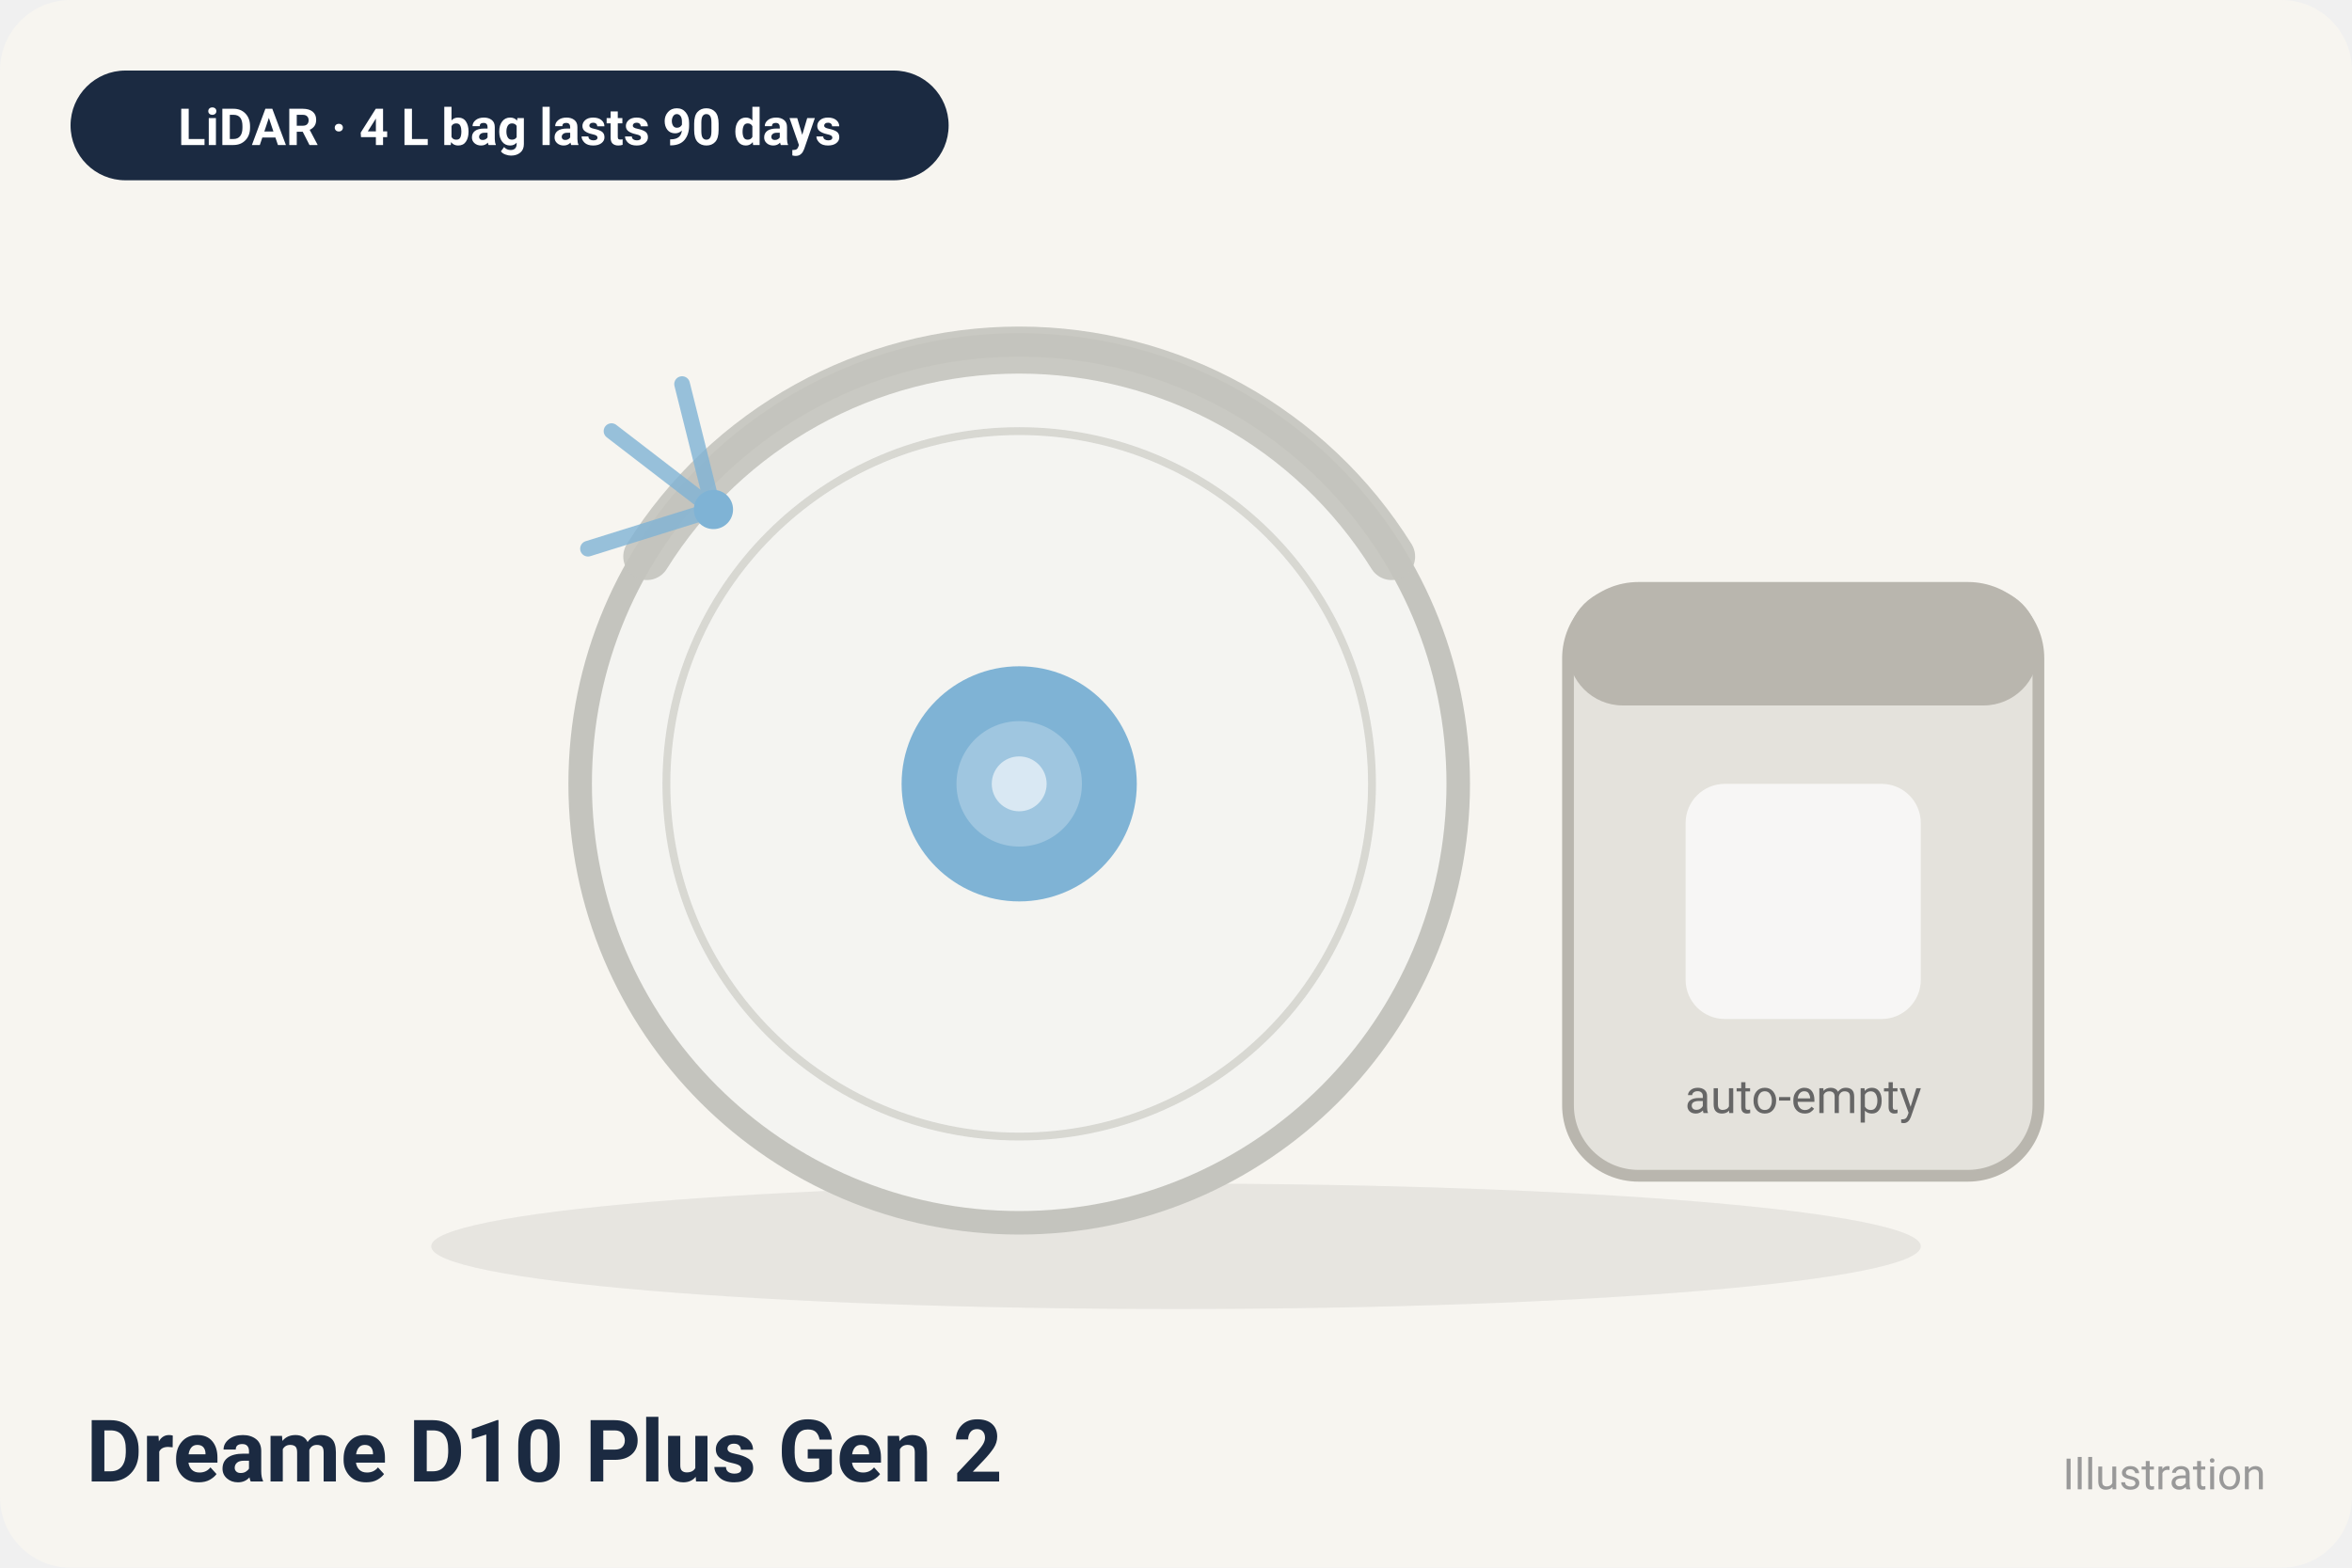
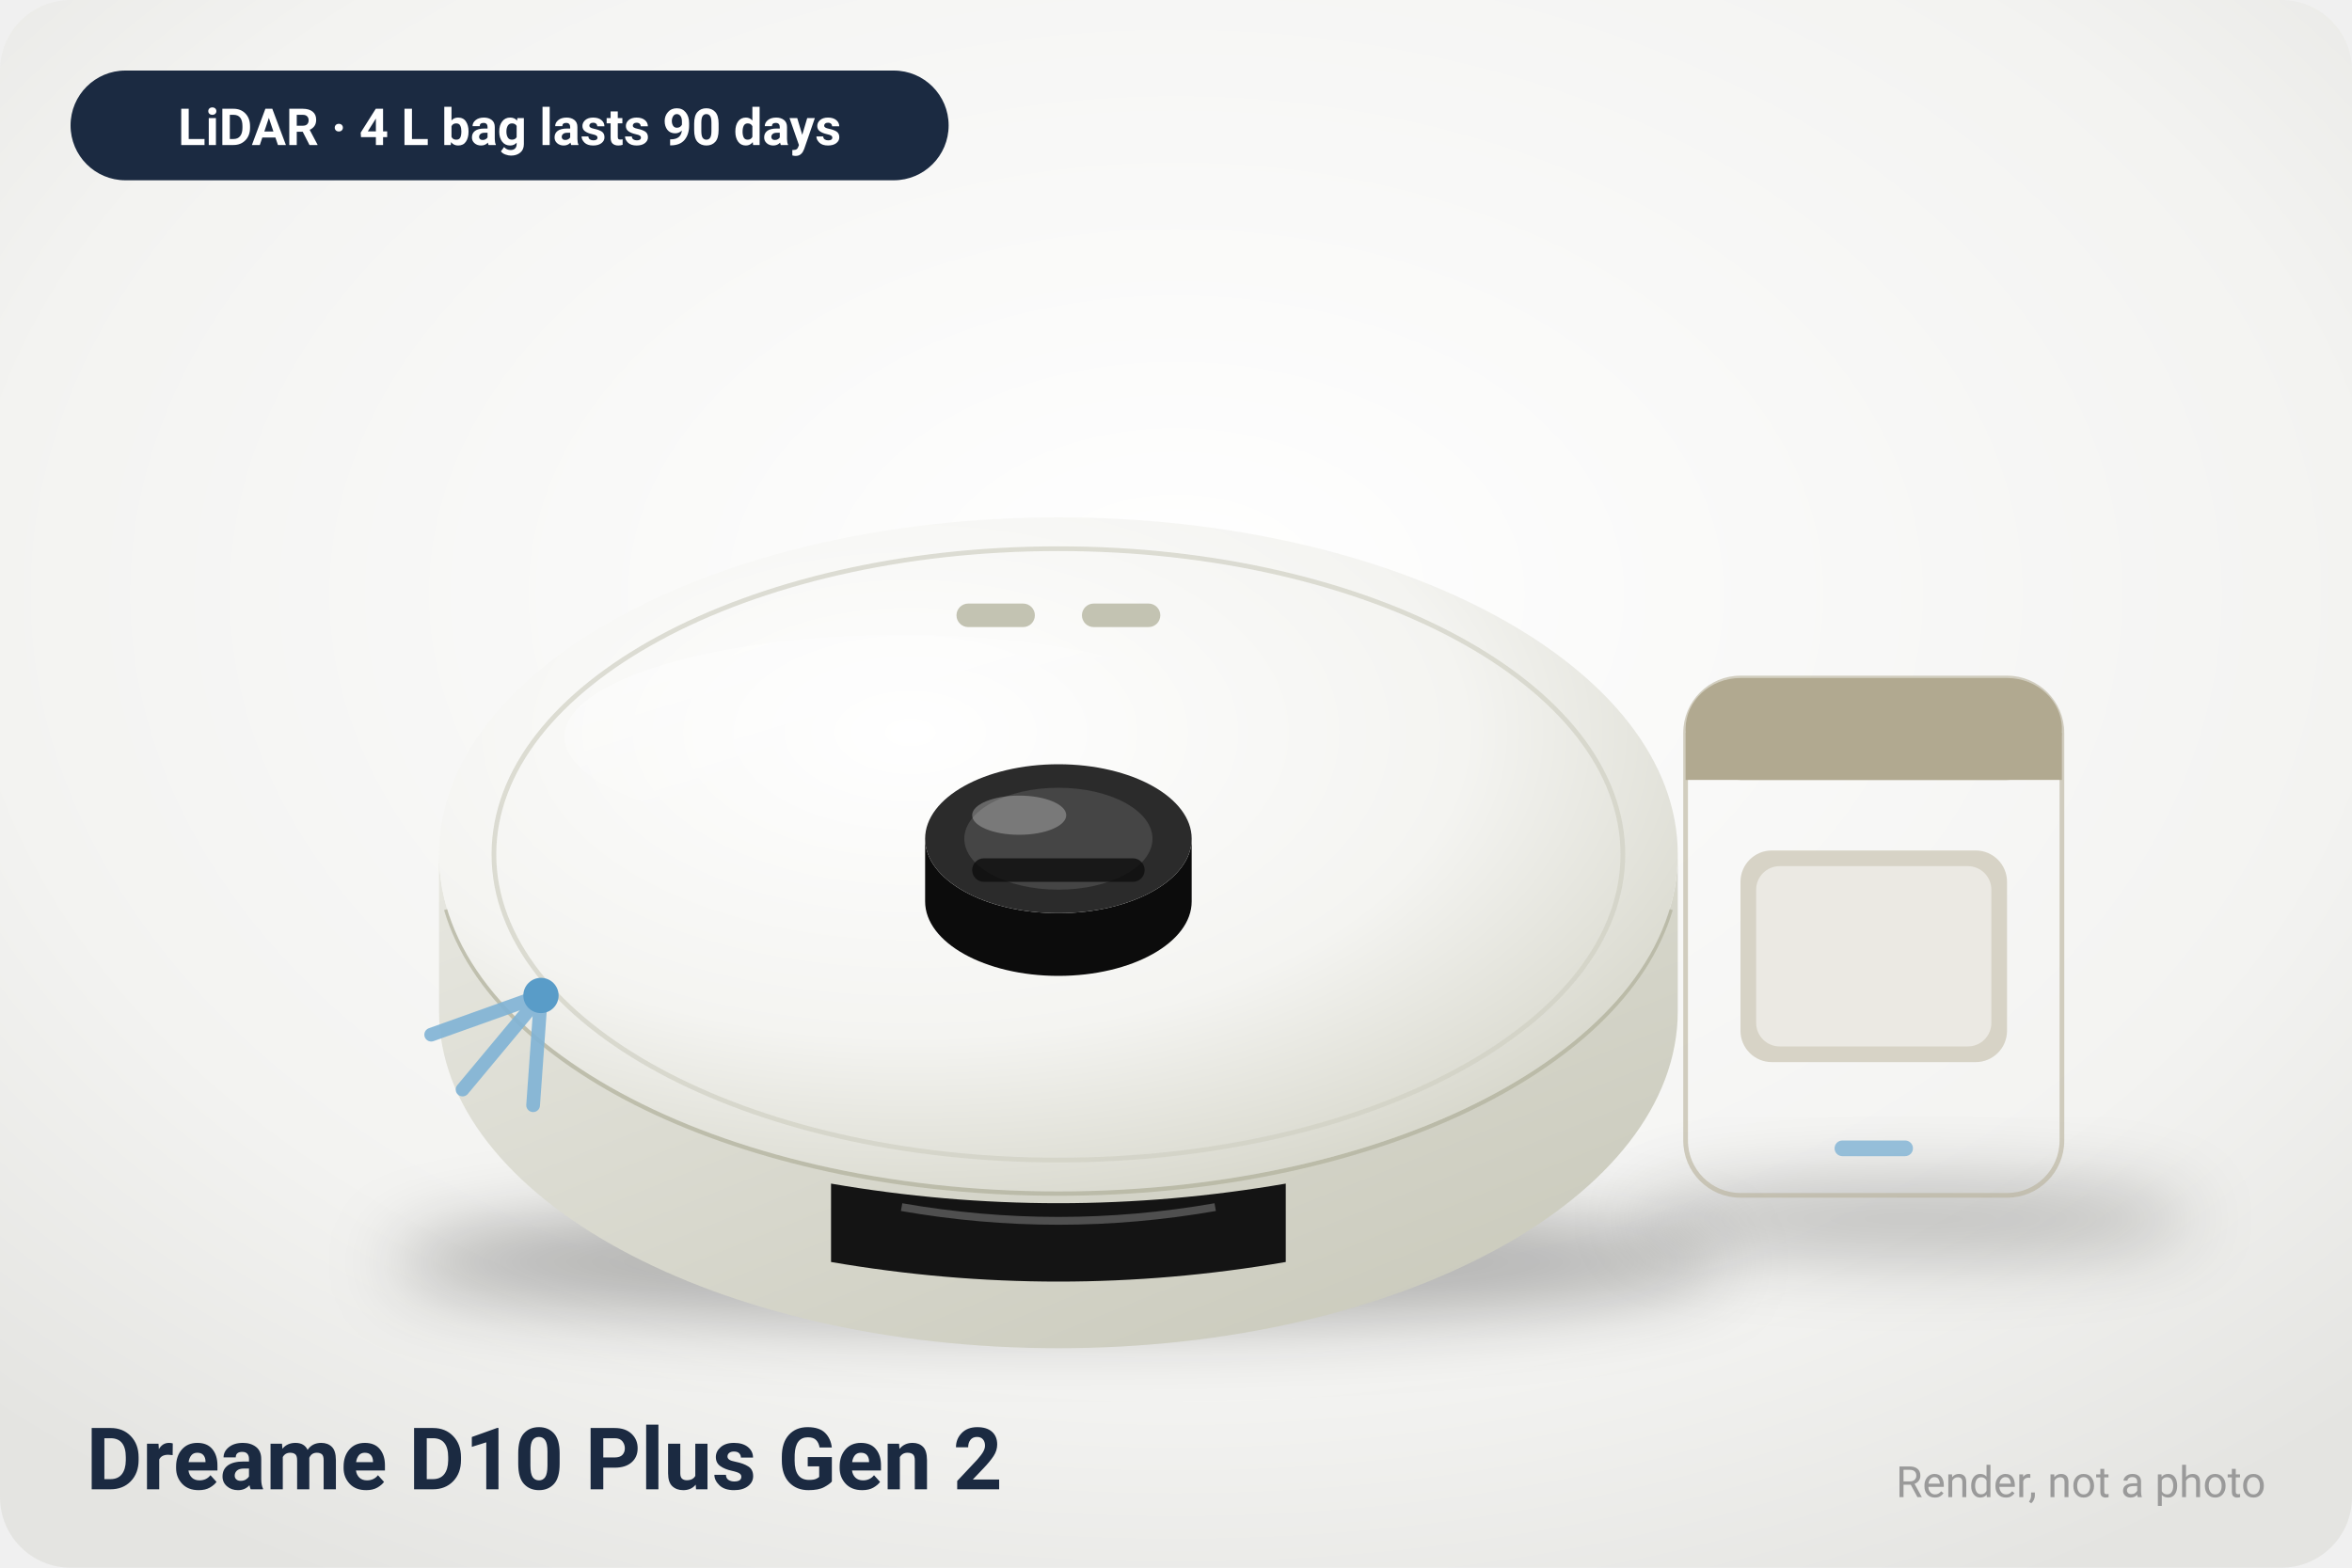
- <svg xmlns="http://www.w3.org/2000/svg" viewBox="0 0 600 400" role="img" aria-label="Dreame D10 Plus Gen 2 (illustration)">
-   <rect width="600" height="400" rx="18" fill="#F7F5F0" />
-   <ellipse cx="300" cy="318" rx="190" ry="16" fill="#000" opacity="0.07" />
-   <rect x="400" y="150" width="120" height="150" rx="18" fill="#E4E2DC" stroke="#B9B6AE" stroke-width="3" />
-   <rect x="400" y="150" width="120" height="30" rx="14" fill="#B9B6AE" />
-   <rect x="430" y="200" width="60" height="60" rx="10" fill="#fff" opacity="0.7" />
-   <text x="460.0" y="284" text-anchor="middle" font-family="-apple-system,Segoe UI,Roboto,Helvetica,Arial,sans-serif" font-size="12" fill="#666">auto-empty</text>
-   <circle cx="260" cy="200" r="112" fill="#F4F4F1" stroke="#C4C4BE" stroke-width="6" />
-   <circle cx="260" cy="200" r="90" fill="none" stroke="#C4C4BE" stroke-width="2" opacity="0.6" />
-   <path d="M 165 142 A 112 112 0 0 1 355 142" fill="none" stroke="#C4C4BE" stroke-width="12" stroke-linecap="round" opacity="0.9" />
-   <circle cx="260" cy="200" r="30" fill="#7FB3D5" />
-   <circle cx="260" cy="200" r="16" fill="#fff" opacity="0.25" />
-   <circle cx="260" cy="200" r="7" fill="#fff" opacity="0.6" />
-   <g stroke="#7FB3D5" stroke-width="4" stroke-linecap="round" opacity="0.8">
-     <line x1="182" y1="130" x2="156" y2="110" />
-     <line x1="182" y1="130" x2="150" y2="140" />
-     <line x1="182" y1="130" x2="174" y2="98" />
+ <svg xmlns="http://www.w3.org/2000/svg" viewBox="0 0 600 400" role="img" aria-label="Dreame D10 Plus Gen 2 (product render)">
+   <defs>
+     <radialGradient id="cd10-bg" cx="50%" cy="38%" r="72%">
+       <stop offset="0" stop-color="#ffffff" />
+       <stop offset="0.7" stop-color="#f3f3f1" />
+       <stop offset="1" stop-color="#e4e4e1" />
+     </radialGradient>
+     <filter id="cd10-blur" x="-30%" y="-80%" width="160%" height="300%">
+       <feGaussianBlur stdDeviation="9" />
+     </filter>
+     <filter id="cd10-soft" x="-20%" y="-20%" width="140%" height="140%">
+       <feGaussianBlur stdDeviation="2.2" />
+     </filter>
+     <filter id="cd10-glow" x="-50%" y="-50%" width="200%" height="200%">
+       <feGaussianBlur stdDeviation="5" />
+     </filter>
+     <linearGradient id="cd10-front" x1="0" y1="0" x2="0.35" y2="1">
+       <stop offset="0" stop-color="#ffffff" />
+       <stop offset="0.55" stop-color="#F4F4F1" />
+       <stop offset="1" stop-color="#e0e0d7" />
+     </linearGradient>
+     <linearGradient id="cd10-side" x1="0" y1="0" x2="1" y2="1">
+       <stop offset="0" stop-color="#e7e7e0" />
+       <stop offset="1" stop-color="#c7c7b8" />
+     </linearGradient>
+     <linearGradient id="cd10-top" x1="0" y1="0" x2="1" y2="1">
+       <stop offset="0" stop-color="#ffffff" />
+       <stop offset="1" stop-color="#ffffff" />
+     </linearGradient>
+     <radialGradient id="cd10-dome" cx="38%" cy="32%" r="75%">
+       <stop offset="0" stop-color="#ffffff" />
+       <stop offset="0.6" stop-color="#F4F4F1" />
+       <stop offset="1" stop-color="#d5d5c9" />
+     </radialGradient>
+     <linearGradient id="cd10-gloss" x1="0" y1="0" x2="1" y2="1">
+       <stop offset="0" stop-color="#ffffff" stop-opacity="0.55" />
+       <stop offset="0.5" stop-color="#ffffff" stop-opacity="0.05" />
+       <stop offset="1" stop-color="#ffffff" stop-opacity="0" />
+     </linearGradient>
+     <linearGradient id="cd10-screen" x1="0" y1="0" x2="1" y2="1">
+       <stop offset="0" stop-color="#1d2a3a" />
+       <stop offset="1" stop-color="#060a10" />
+     </linearGradient>
+     <linearGradient id="cd10-metal" x1="0" y1="0" x2="1" y2="0">
+       <stop offset="0" stop-color="#d9d9d6" />
+       <stop offset="0.35" stop-color="#f4f4f2" />
+       <stop offset="0.65" stop-color="#bdbdb9" />
+       <stop offset="1" stop-color="#e6e6e3" />
+     </linearGradient>
+     <linearGradient id="cd10-accent" x1="0" y1="0" x2="0" y2="1">
+       <stop offset="0" stop-color="#b9d5e8" />
+       <stop offset="1" stop-color="#5198c6" />
+     </linearGradient>
+     <linearGradient id="cd10-lens" x1="0" y1="0" x2="1" y2="1">
+       <stop offset="0" stop-color="#5a6470" />
+       <stop offset="0.45" stop-color="#1c2129" />
+       <stop offset="0.55" stop-color="#2b323c" />
+       <stop offset="1" stop-color="#0c0f14" />
+     </linearGradient>
+   </defs>
+   <rect width="600" height="400" rx="18" fill="url(#cd10-bg)" />
+   <ellipse cx="270" cy="322" rx="170" ry="16" fill="#000" opacity="0.28" filter="url(#cd10-blur)" />
+   <ellipse cx="488.0" cy="311" rx="72.0" ry="10" fill="#000" opacity="0.22" filter="url(#cd10-blur)" />
+   <path d="M 526 178.6 L 549.1 159.7 L 549.1 280.5 Q 549.1 286.1 544.9 286.1 L 526 302.9 Z" fill="url(#cd10d-side)" />
+   <path d="M 437.0 173 L 460.1 154.1 L 544.9 154.1 Q 549.1 154.1 549.1 159.7 L 526 178.6 Q 526 173 519.0 173 Z" fill="url(#cd10d-top)" />
+   <rect x="430" y="173" width="96" height="132" rx="14" fill="url(#cd10d-front)" />
+   <rect x="430" y="173" width="96" height="132" rx="14" fill="none" stroke="#b7b099" stroke-width="1.2" opacity="0.6" />
+   <path d="M 444 176 L 512 176" stroke="#fff" stroke-opacity="0.35" stroke-width="2" stroke-linecap="round" />
+   <rect x="430" y="173" width="96" height="26" rx="14" fill="#b1a990" />
+   <rect x="430" y="187" width="96" height="12" fill="#b1a990" />
+   <rect x="444" y="217" width="68" height="54" rx="8" fill="#d7d3c6" />
+   <rect x="448" y="221" width="60" height="46" rx="6" fill="#ffffff" opacity="0.5" />
+   <rect x="468.0" y="291" width="20" height="4" rx="2" fill="#7FB3D5" opacity="0.8" />
+   <path d="M 112 218 A 158 86 0 0 0 428 218 L 428 258 A 158 86 0 0 1 112 258 Z" fill="url(#cd10-side)" />
+   <path d="M 114 232 A 158 86 0 0 0 426 232" fill="none" stroke="#b1b19b" stroke-width="1.5" opacity="0.7" />
+   <path d="M 212 302 Q 270 312 328 302 L 328 322 Q 270 332 212 322 Z" fill="#141414" />
+   <path d="M 230 308 Q 270 315 310 308" stroke="#fff" stroke-opacity="0.25" stroke-width="2" fill="none" />
+   <ellipse cx="270" cy="218" rx="158" ry="86" fill="url(#cd10-dome)" />
+   <ellipse cx="270" cy="218" rx="144" ry="78" fill="none" stroke="#d0d0c3" stroke-width="1.2" opacity="0.7" />
+   <ellipse cx="230" cy="188" rx="86" ry="26" fill="url(#cd10-gloss)" />
+   <path d="M 236 214 A 34 19 0 0 0 304 214 L 304 230 A 34 19 0 0 1 236 230 Z" fill="#0c0c0c" />
+   <ellipse cx="270" cy="214" rx="34" ry="19" fill="#2B2B2B" />
+   <ellipse cx="270" cy="214" rx="24" ry="13" fill="#454545" />
+   <rect x="248" y="219" width="44" height="6" rx="3" fill="#0d0d0d" opacity="0.8" />
+   <ellipse cx="260" cy="208" rx="12" ry="5" fill="#fff" opacity="0.28" />
+   <rect x="244" y="154" width="20" height="6" rx="3" fill="#c3c3b2" />
+   <rect x="276" y="154" width="20" height="6" rx="3" fill="#c3c3b2" />
+   <g stroke="#7FB3D5" stroke-width="3.5" stroke-linecap="round" opacity="0.9">
+     <line x1="138" y1="254" x2="110" y2="264" />
+     <line x1="138" y1="254" x2="118" y2="278" />
+     <line x1="138" y1="254" x2="136" y2="282" />
  </g>
-   <circle cx="182" cy="130" r="5" fill="#7FB3D5" />
+   <circle cx="138" cy="254" r="4.5" fill="#599cc8" />
  <g font-family="-apple-system,Segoe UI,Roboto,Helvetica,Arial,sans-serif">
    <rect x="18" y="18" width="224" height="28" rx="14" fill="#1B2A41" />
    <text x="130.0" y="37" text-anchor="middle" font-size="13" font-weight="700" fill="#fff">LiDAR · 4 L bag lasts 90 days</text>
-     <text x="22" y="378" font-size="22" font-weight="700" fill="#1B2A41">Dreame D10 Plus Gen 2</text>
-     <text x="578" y="380" text-anchor="end" font-size="11" fill="#999">Illustration</text>
+     <text x="22" y="380" font-size="22" font-weight="700" fill="#1B2A41">Dreame D10 Plus Gen 2</text>
+     <text x="578" y="382" text-anchor="end" font-size="11" fill="#9a9a9a">Render, not a photo</text>
  </g>
</svg>
